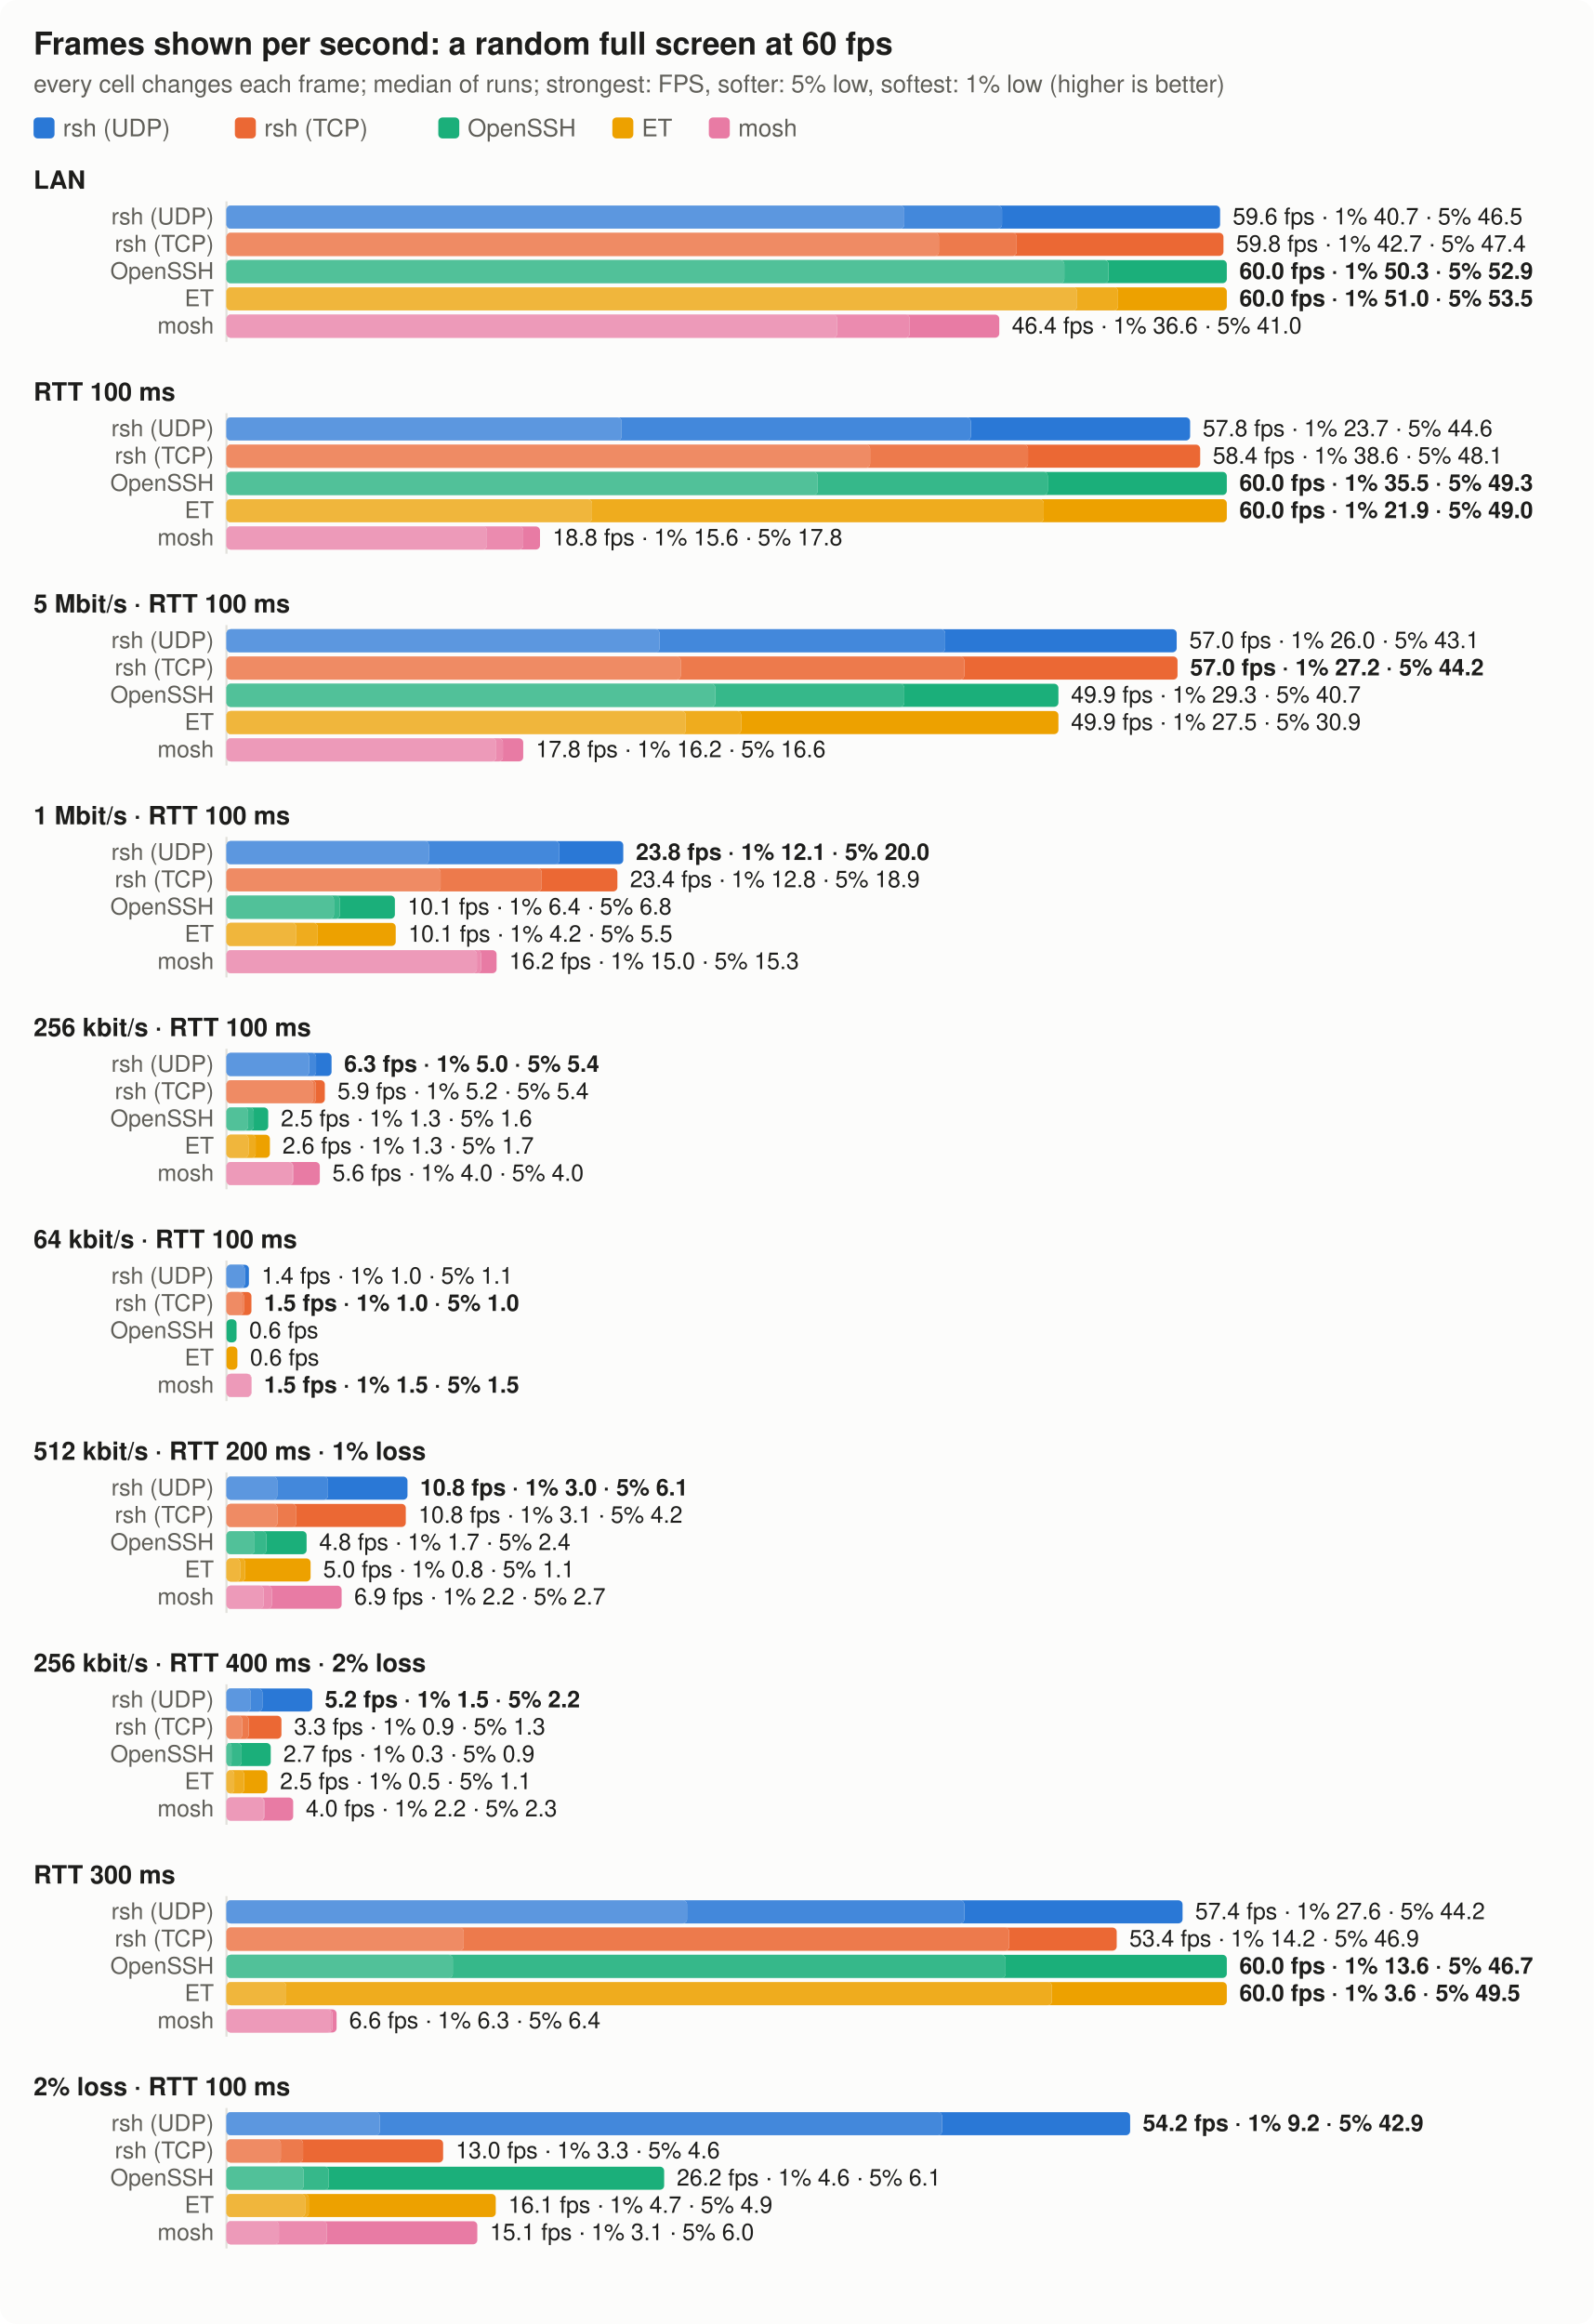
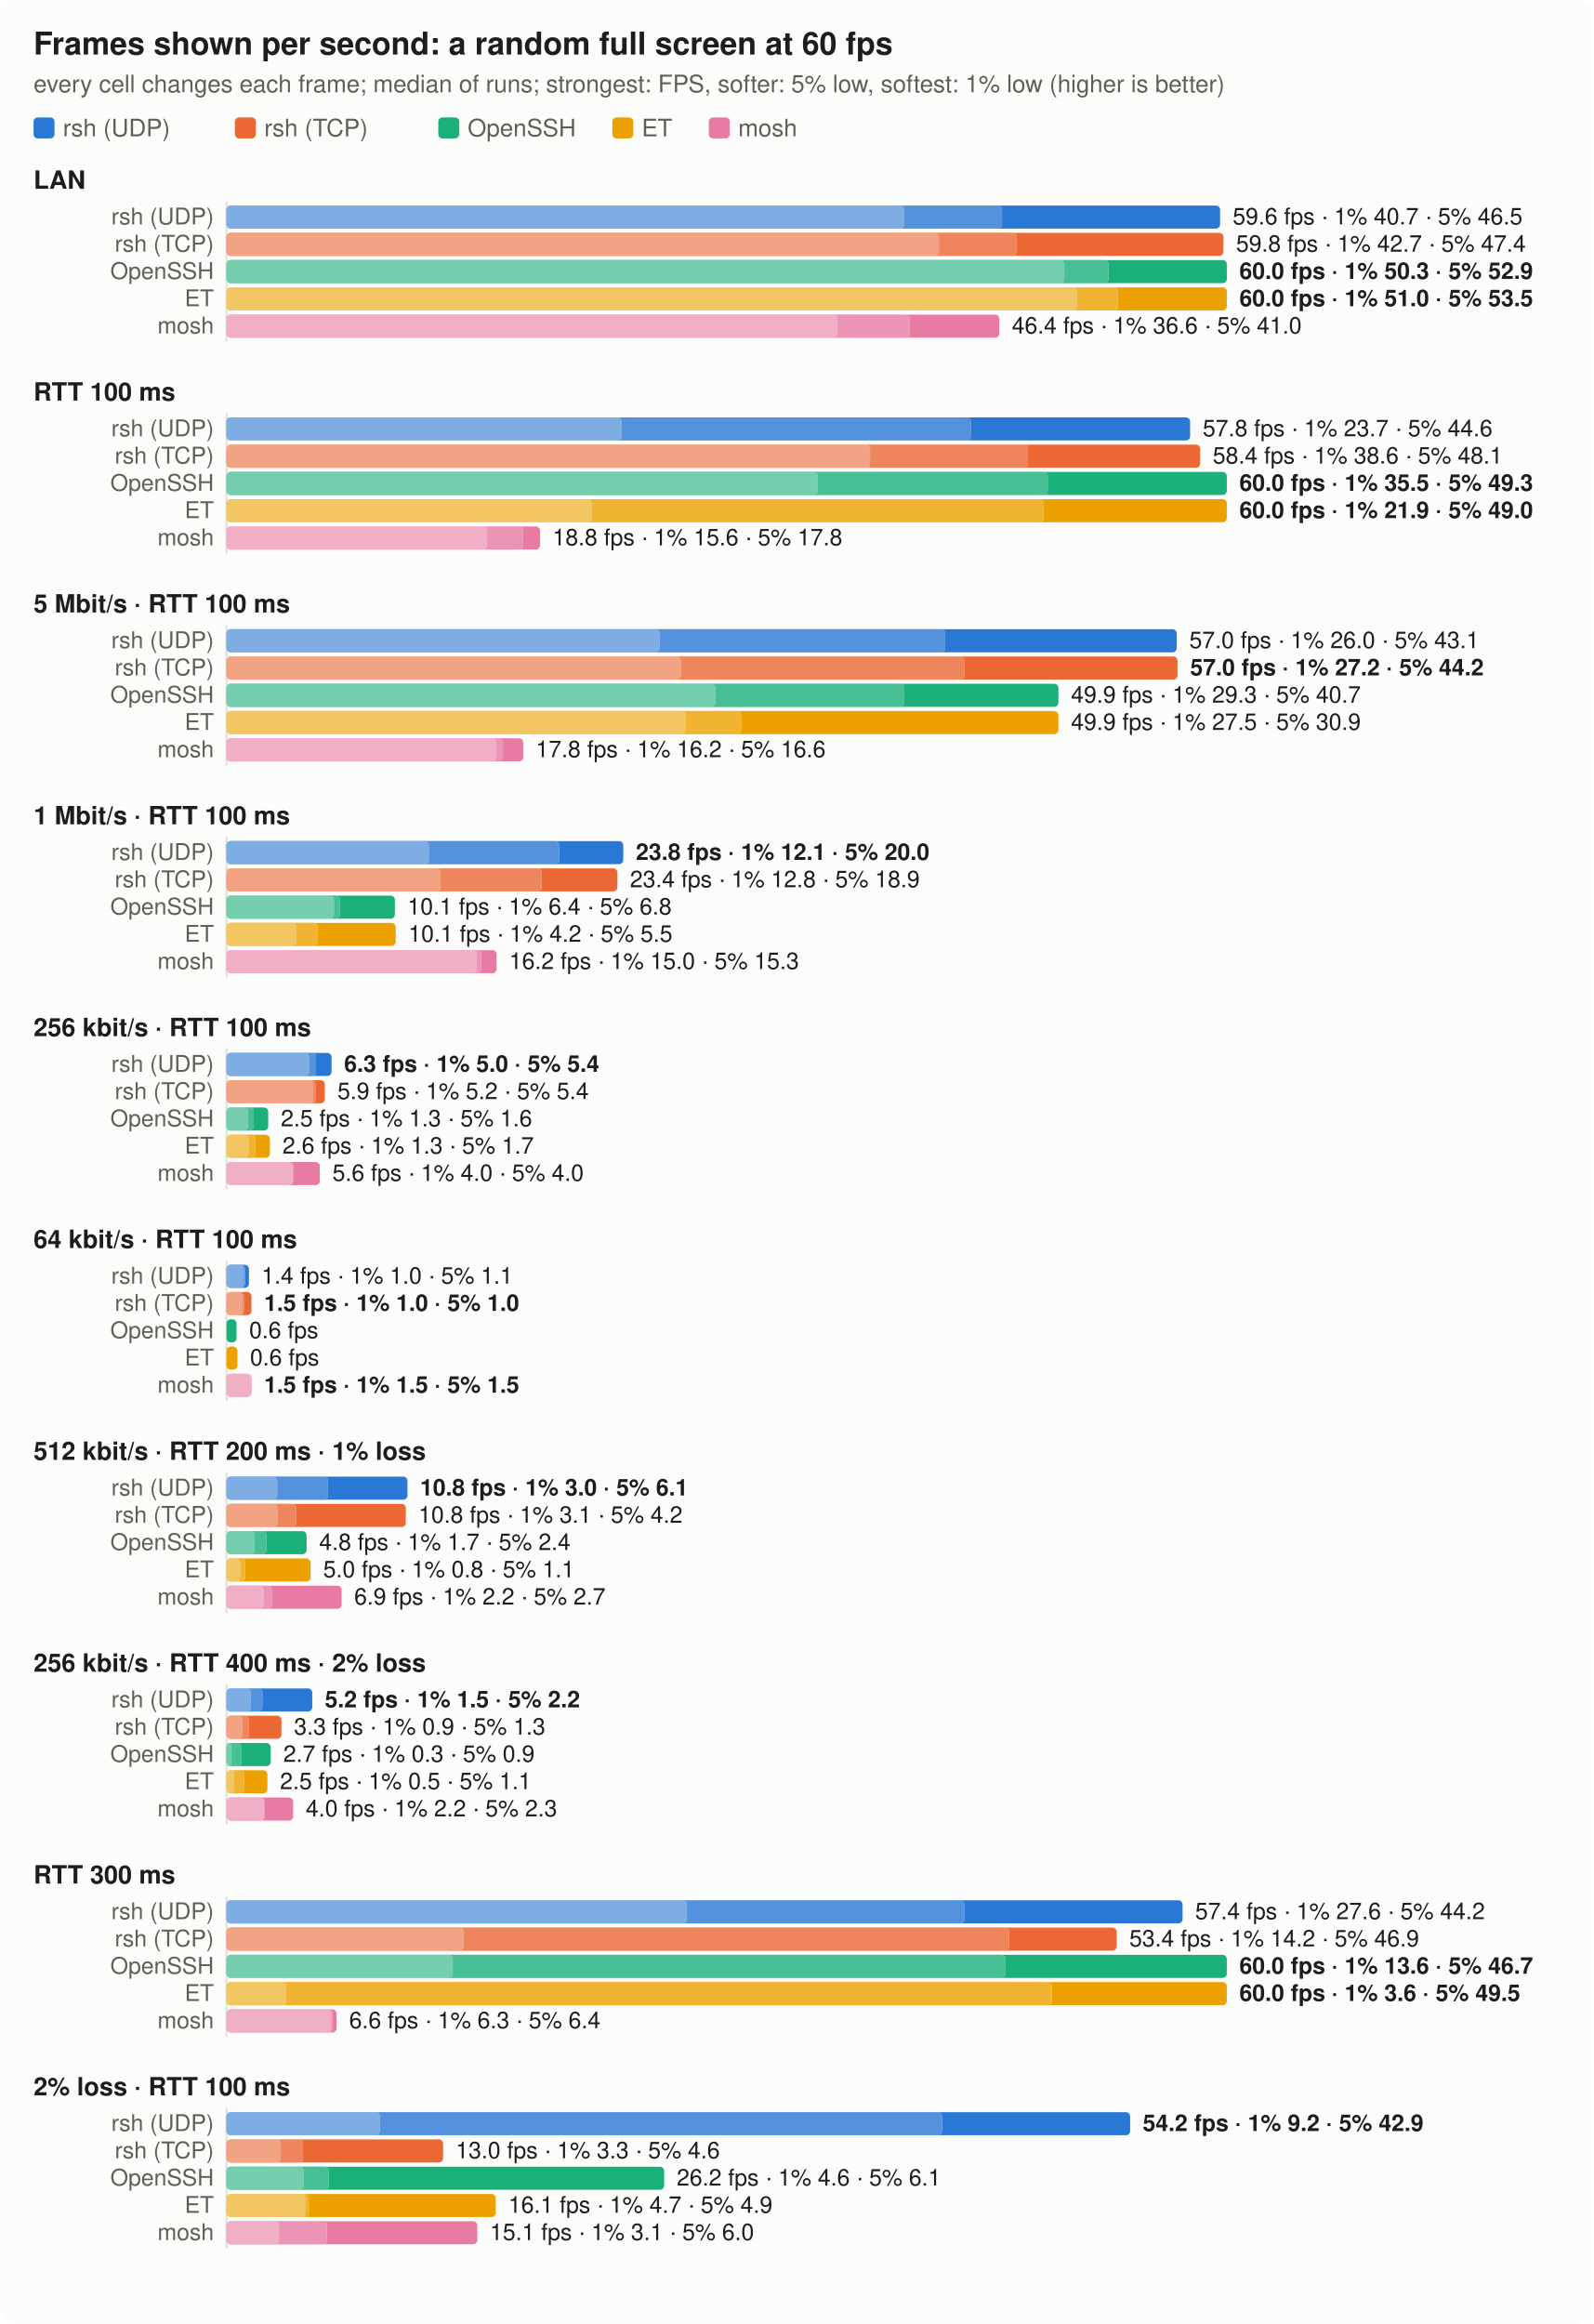
<svg xmlns="http://www.w3.org/2000/svg" width="760" height="1108" viewBox="0 0 760 1108" role="img" aria-label="Frames shown per second: a random full screen at 60 fps">
  <style>svg{font-family:-apple-system,BlinkMacSystemFont,'Segoe UI',Helvetica,Arial,sans-serif}.bg{fill:#fcfcfb}.t1{fill:#1d1d1b}.t2{fill:#5f5e58}.axis{stroke:#e2e1dc}.s-rsh{fill:#2a78d6}.s-rsh_tcp{fill:#eb6834}.s-ssh{fill:#1baf7a}.s-et{fill:#eda100}.s-mosh{fill:#e87ba4}@media (prefers-color-scheme:dark){.bg{fill:#1a1a19}.t1{fill:#f0efec}.t2{fill:#c3c2b7}.axis{stroke:#3a3a37}.s-rsh{fill:#3987e5}.s-rsh_tcp{fill:#d95926}.s-ssh{fill:#199e70}.s-et{fill:#c98500}.s-mosh{fill:#d55181}}</style>
  <rect class="bg" width="100%" height="100%" rx="8" />
  <text class="t1" x="16" y="26" font-size="15" font-weight="600">Frames shown per second: a random full screen at 60 fps</text>
  <text class="t2" x="16" y="44" font-size="11.5">every cell changes each frame; median of runs; strongest: FPS, softer: 5% low, softest: 1% low (higher is better)</text>
  <rect class="s-rsh" x="16" y="56" width="10" height="10" rx="2" />
  <text class="t2" x="30" y="65" font-size="11.5">rsh (UDP)</text>
  <rect class="s-rsh_tcp" x="112" y="56" width="10" height="10" rx="2" />
  <text class="t2" x="126" y="65" font-size="11.5">rsh (TCP)</text>
  <rect class="s-ssh" x="209" y="56" width="10" height="10" rx="2" />
  <text class="t2" x="223" y="65" font-size="11.5">OpenSSH</text>
  <rect class="s-et" x="292" y="56" width="10" height="10" rx="2" />
  <text class="t2" x="306" y="65" font-size="11.5">ET</text>
  <rect class="s-mosh" x="338" y="56" width="10" height="10" rx="2" />
  <text class="t2" x="352" y="65" font-size="11.5">mosh</text>
  <text class="t1" x="16" y="90" font-size="12" font-weight="600">LAN</text>
  <line class="axis" x1="108" y1="96" x2="108" y2="163" stroke-width="1" />
  <text class="t2" x="102" y="107" font-size="11" text-anchor="end">rsh (UDP)</text>
  <rect class="s-rsh" x="108" y="98" width="473.8" height="11" rx="2" />
  <rect class="bg" x="108" y="98" width="369.8" height="11" rx="2" />
-   <rect class="s-rsh" x="108" y="98" width="369.8" height="11" rx="2" opacity="0.88" />
+   <rect class="s-rsh" x="108" y="98" width="369.8" height="11" rx="2" opacity="0.8" />
  <rect class="bg" x="108" y="98" width="323.2" height="11" rx="2" />
-   <rect class="s-rsh" x="108" y="98" width="323.2" height="11" rx="2" opacity="0.76" />
+   <rect class="s-rsh" x="108" y="98" width="323.2" height="11" rx="2" opacity="0.6" />
  <text class="t1" x="587.8" y="107" font-size="11">59.6 fps · 1% 40.7 · 5% 46.5</text>
  <text class="t2" x="102" y="120" font-size="11" text-anchor="end">rsh (TCP)</text>
  <rect class="s-rsh_tcp" x="108" y="111" width="475.4" height="11" rx="2" />
  <rect class="bg" x="108" y="111" width="376.8" height="11" rx="2" />
-   <rect class="s-rsh_tcp" x="108" y="111" width="376.8" height="11" rx="2" opacity="0.88" />
+   <rect class="s-rsh_tcp" x="108" y="111" width="376.8" height="11" rx="2" opacity="0.8" />
  <rect class="bg" x="108" y="111" width="339.7" height="11" rx="2" />
-   <rect class="s-rsh_tcp" x="108" y="111" width="339.7" height="11" rx="2" opacity="0.76" />
+   <rect class="s-rsh_tcp" x="108" y="111" width="339.7" height="11" rx="2" opacity="0.6" />
  <text class="t1" x="589.4" y="120" font-size="11">59.8 fps · 1% 42.7 · 5% 47.4</text>
  <text class="t2" x="102" y="133" font-size="11" text-anchor="end">OpenSSH</text>
  <rect class="s-ssh" x="108" y="124" width="477.0" height="11" rx="2" />
  <rect class="bg" x="108" y="124" width="420.6" height="11" rx="2" />
-   <rect class="s-ssh" x="108" y="124" width="420.6" height="11" rx="2" opacity="0.88" />
+   <rect class="s-ssh" x="108" y="124" width="420.6" height="11" rx="2" opacity="0.8" />
  <rect class="bg" x="108" y="124" width="399.5" height="11" rx="2" />
-   <rect class="s-ssh" x="108" y="124" width="399.5" height="11" rx="2" opacity="0.76" />
+   <rect class="s-ssh" x="108" y="124" width="399.5" height="11" rx="2" opacity="0.6" />
  <text class="t1" x="591.0" y="133" font-size="11" font-weight="600">60.0 fps · 1% 50.3 · 5% 52.9</text>
  <text class="t2" x="102" y="146" font-size="11" text-anchor="end">ET</text>
  <rect class="s-et" x="108" y="137" width="477.0" height="11" rx="2" />
  <rect class="bg" x="108" y="137" width="425.1" height="11" rx="2" />
-   <rect class="s-et" x="108" y="137" width="425.1" height="11" rx="2" opacity="0.88" />
+   <rect class="s-et" x="108" y="137" width="425.1" height="11" rx="2" opacity="0.8" />
  <rect class="bg" x="108" y="137" width="405.6" height="11" rx="2" />
-   <rect class="s-et" x="108" y="137" width="405.6" height="11" rx="2" opacity="0.76" />
+   <rect class="s-et" x="108" y="137" width="405.6" height="11" rx="2" opacity="0.6" />
  <text class="t1" x="591.0" y="146" font-size="11" font-weight="600">60.0 fps · 1% 51.0 · 5% 53.5</text>
  <text class="t2" x="102" y="159" font-size="11" text-anchor="end">mosh</text>
  <rect class="s-mosh" x="108" y="150" width="368.5" height="11" rx="2" />
  <rect class="bg" x="108" y="150" width="325.8" height="11" rx="2" />
-   <rect class="s-mosh" x="108" y="150" width="325.8" height="11" rx="2" opacity="0.88" />
+   <rect class="s-mosh" x="108" y="150" width="325.8" height="11" rx="2" opacity="0.8" />
  <rect class="bg" x="108" y="150" width="291.2" height="11" rx="2" />
-   <rect class="s-mosh" x="108" y="150" width="291.2" height="11" rx="2" opacity="0.76" />
+   <rect class="s-mosh" x="108" y="150" width="291.2" height="11" rx="2" opacity="0.6" />
  <text class="t1" x="482.5" y="159" font-size="11">46.4 fps · 1% 36.6 · 5% 41.0</text>
  <text class="t1" x="16" y="191" font-size="12" font-weight="600">RTT 100 ms</text>
  <line class="axis" x1="108" y1="197" x2="108" y2="264" stroke-width="1" />
  <text class="t2" x="102" y="208" font-size="11" text-anchor="end">rsh (UDP)</text>
  <rect class="s-rsh" x="108" y="199" width="459.5" height="11" rx="2" />
  <rect class="bg" x="108" y="199" width="354.9" height="11" rx="2" />
-   <rect class="s-rsh" x="108" y="199" width="354.9" height="11" rx="2" opacity="0.88" />
+   <rect class="s-rsh" x="108" y="199" width="354.9" height="11" rx="2" opacity="0.8" />
  <rect class="bg" x="108" y="199" width="188.4" height="11" rx="2" />
-   <rect class="s-rsh" x="108" y="199" width="188.4" height="11" rx="2" opacity="0.76" />
+   <rect class="s-rsh" x="108" y="199" width="188.4" height="11" rx="2" opacity="0.6" />
  <text class="t1" x="573.5" y="208" font-size="11">57.8 fps · 1% 23.7 · 5% 44.6</text>
  <text class="t2" x="102" y="221" font-size="11" text-anchor="end">rsh (TCP)</text>
  <rect class="s-rsh_tcp" x="108" y="212" width="464.3" height="11" rx="2" />
  <rect class="bg" x="108" y="212" width="382.2" height="11" rx="2" />
-   <rect class="s-rsh_tcp" x="108" y="212" width="382.2" height="11" rx="2" opacity="0.88" />
+   <rect class="s-rsh_tcp" x="108" y="212" width="382.2" height="11" rx="2" opacity="0.8" />
  <rect class="bg" x="108" y="212" width="306.9" height="11" rx="2" />
-   <rect class="s-rsh_tcp" x="108" y="212" width="306.9" height="11" rx="2" opacity="0.76" />
+   <rect class="s-rsh_tcp" x="108" y="212" width="306.9" height="11" rx="2" opacity="0.6" />
  <text class="t1" x="578.3" y="221" font-size="11">58.4 fps · 1% 38.6 · 5% 48.1</text>
  <text class="t2" x="102" y="234" font-size="11" text-anchor="end">OpenSSH</text>
  <rect class="s-ssh" x="108" y="225" width="477.0" height="11" rx="2" />
  <rect class="bg" x="108" y="225" width="391.6" height="11" rx="2" />
-   <rect class="s-ssh" x="108" y="225" width="391.6" height="11" rx="2" opacity="0.88" />
+   <rect class="s-ssh" x="108" y="225" width="391.6" height="11" rx="2" opacity="0.8" />
  <rect class="bg" x="108" y="225" width="281.9" height="11" rx="2" />
-   <rect class="s-ssh" x="108" y="225" width="281.9" height="11" rx="2" opacity="0.76" />
+   <rect class="s-ssh" x="108" y="225" width="281.9" height="11" rx="2" opacity="0.6" />
  <text class="t1" x="591.0" y="234" font-size="11" font-weight="600">60.0 fps · 1% 35.5 · 5% 49.3</text>
  <text class="t2" x="102" y="247" font-size="11" text-anchor="end">ET</text>
  <rect class="s-et" x="108" y="238" width="477.0" height="11" rx="2" />
  <rect class="bg" x="108" y="238" width="389.7" height="11" rx="2" />
-   <rect class="s-et" x="108" y="238" width="389.7" height="11" rx="2" opacity="0.88" />
+   <rect class="s-et" x="108" y="238" width="389.7" height="11" rx="2" opacity="0.8" />
  <rect class="bg" x="108" y="238" width="174.3" height="11" rx="2" />
-   <rect class="s-et" x="108" y="238" width="174.3" height="11" rx="2" opacity="0.76" />
+   <rect class="s-et" x="108" y="238" width="174.3" height="11" rx="2" opacity="0.6" />
  <text class="t1" x="591.0" y="247" font-size="11" font-weight="600">60.0 fps · 1% 21.9 · 5% 49.0</text>
  <text class="t2" x="102" y="260" font-size="11" text-anchor="end">mosh</text>
  <rect class="s-mosh" x="108" y="251" width="149.5" height="11" rx="2" />
  <rect class="bg" x="108" y="251" width="141.5" height="11" rx="2" />
-   <rect class="s-mosh" x="108" y="251" width="141.5" height="11" rx="2" opacity="0.88" />
+   <rect class="s-mosh" x="108" y="251" width="141.5" height="11" rx="2" opacity="0.8" />
  <rect class="bg" x="108" y="251" width="124.2" height="11" rx="2" />
-   <rect class="s-mosh" x="108" y="251" width="124.2" height="11" rx="2" opacity="0.76" />
+   <rect class="s-mosh" x="108" y="251" width="124.2" height="11" rx="2" opacity="0.6" />
  <text class="t1" x="263.5" y="260" font-size="11">18.8 fps · 1% 15.6 · 5% 17.8</text>
  <text class="t1" x="16" y="292" font-size="12" font-weight="600">5 Mbit/s · RTT 100 ms</text>
  <line class="axis" x1="108" y1="298" x2="108" y2="365" stroke-width="1" />
  <text class="t2" x="102" y="309" font-size="11" text-anchor="end">rsh (UDP)</text>
  <rect class="s-rsh" x="108" y="300" width="453.1" height="11" rx="2" />
  <rect class="bg" x="108" y="300" width="342.7" height="11" rx="2" />
-   <rect class="s-rsh" x="108" y="300" width="342.7" height="11" rx="2" opacity="0.88" />
+   <rect class="s-rsh" x="108" y="300" width="342.7" height="11" rx="2" opacity="0.8" />
  <rect class="bg" x="108" y="300" width="206.5" height="11" rx="2" />
-   <rect class="s-rsh" x="108" y="300" width="206.5" height="11" rx="2" opacity="0.76" />
+   <rect class="s-rsh" x="108" y="300" width="206.5" height="11" rx="2" opacity="0.6" />
  <text class="t1" x="567.1" y="309" font-size="11">57.0 fps · 1% 26.0 · 5% 43.1</text>
  <text class="t2" x="102" y="322" font-size="11" text-anchor="end">rsh (TCP)</text>
  <rect class="s-rsh_tcp" x="108" y="313" width="453.5" height="11" rx="2" />
  <rect class="bg" x="108" y="313" width="351.8" height="11" rx="2" />
-   <rect class="s-rsh_tcp" x="108" y="313" width="351.8" height="11" rx="2" opacity="0.88" />
+   <rect class="s-rsh_tcp" x="108" y="313" width="351.8" height="11" rx="2" opacity="0.8" />
  <rect class="bg" x="108" y="313" width="216.6" height="11" rx="2" />
-   <rect class="s-rsh_tcp" x="108" y="313" width="216.6" height="11" rx="2" opacity="0.76" />
+   <rect class="s-rsh_tcp" x="108" y="313" width="216.6" height="11" rx="2" opacity="0.6" />
  <text class="t1" x="567.5" y="322" font-size="11" font-weight="600">57.0 fps · 1% 27.2 · 5% 44.2</text>
  <text class="t2" x="102" y="335" font-size="11" text-anchor="end">OpenSSH</text>
  <rect class="s-ssh" x="108" y="326" width="396.7" height="11" rx="2" />
  <rect class="bg" x="108" y="326" width="323.2" height="11" rx="2" />
-   <rect class="s-ssh" x="108" y="326" width="323.2" height="11" rx="2" opacity="0.88" />
+   <rect class="s-ssh" x="108" y="326" width="323.2" height="11" rx="2" opacity="0.8" />
  <rect class="bg" x="108" y="326" width="233.1" height="11" rx="2" />
-   <rect class="s-ssh" x="108" y="326" width="233.1" height="11" rx="2" opacity="0.76" />
+   <rect class="s-ssh" x="108" y="326" width="233.1" height="11" rx="2" opacity="0.6" />
  <text class="t1" x="510.7" y="335" font-size="11">49.9 fps · 1% 29.3 · 5% 40.7</text>
  <text class="t2" x="102" y="348" font-size="11" text-anchor="end">ET</text>
  <rect class="s-et" x="108" y="339" width="396.7" height="11" rx="2" />
  <rect class="bg" x="108" y="339" width="245.4" height="11" rx="2" />
-   <rect class="s-et" x="108" y="339" width="245.4" height="11" rx="2" opacity="0.88" />
+   <rect class="s-et" x="108" y="339" width="245.4" height="11" rx="2" opacity="0.8" />
  <rect class="bg" x="108" y="339" width="219.0" height="11" rx="2" />
-   <rect class="s-et" x="108" y="339" width="219.0" height="11" rx="2" opacity="0.76" />
+   <rect class="s-et" x="108" y="339" width="219.0" height="11" rx="2" opacity="0.6" />
  <text class="t1" x="510.7" y="348" font-size="11">49.9 fps · 1% 27.5 · 5% 30.9</text>
  <text class="t2" x="102" y="361" font-size="11" text-anchor="end">mosh</text>
  <rect class="s-mosh" x="108" y="352" width="141.5" height="11" rx="2" />
  <rect class="bg" x="108" y="352" width="131.8" height="11" rx="2" />
-   <rect class="s-mosh" x="108" y="352" width="131.8" height="11" rx="2" opacity="0.88" />
+   <rect class="s-mosh" x="108" y="352" width="131.8" height="11" rx="2" opacity="0.8" />
  <rect class="bg" x="108" y="352" width="128.6" height="11" rx="2" />
-   <rect class="s-mosh" x="108" y="352" width="128.6" height="11" rx="2" opacity="0.76" />
+   <rect class="s-mosh" x="108" y="352" width="128.6" height="11" rx="2" opacity="0.6" />
  <text class="t1" x="255.5" y="361" font-size="11">17.8 fps · 1% 16.2 · 5% 16.6</text>
  <text class="t1" x="16" y="393" font-size="12" font-weight="600">1 Mbit/s · RTT 100 ms</text>
  <line class="axis" x1="108" y1="399" x2="108" y2="466" stroke-width="1" />
  <text class="t2" x="102" y="410" font-size="11" text-anchor="end">rsh (UDP)</text>
  <rect class="s-rsh" x="108" y="401" width="189.2" height="11" rx="2" />
  <rect class="bg" x="108" y="401" width="158.7" height="11" rx="2" />
-   <rect class="s-rsh" x="108" y="401" width="158.7" height="11" rx="2" opacity="0.88" />
+   <rect class="s-rsh" x="108" y="401" width="158.7" height="11" rx="2" opacity="0.8" />
  <rect class="bg" x="108" y="401" width="96.5" height="11" rx="2" />
-   <rect class="s-rsh" x="108" y="401" width="96.5" height="11" rx="2" opacity="0.76" />
+   <rect class="s-rsh" x="108" y="401" width="96.5" height="11" rx="2" opacity="0.6" />
  <text class="t1" x="303.2" y="410" font-size="11" font-weight="600">23.8 fps · 1% 12.1 · 5% 20.0</text>
  <text class="t2" x="102" y="423" font-size="11" text-anchor="end">rsh (TCP)</text>
  <rect class="s-rsh_tcp" x="108" y="414" width="186.4" height="11" rx="2" />
  <rect class="bg" x="108" y="414" width="150.3" height="11" rx="2" />
-   <rect class="s-rsh_tcp" x="108" y="414" width="150.3" height="11" rx="2" opacity="0.88" />
+   <rect class="s-rsh_tcp" x="108" y="414" width="150.3" height="11" rx="2" opacity="0.8" />
  <rect class="bg" x="108" y="414" width="102.1" height="11" rx="2" />
-   <rect class="s-rsh_tcp" x="108" y="414" width="102.1" height="11" rx="2" opacity="0.76" />
+   <rect class="s-rsh_tcp" x="108" y="414" width="102.1" height="11" rx="2" opacity="0.6" />
  <text class="t1" x="300.4" y="423" font-size="11">23.4 fps · 1% 12.8 · 5% 18.9</text>
  <text class="t2" x="102" y="436" font-size="11" text-anchor="end">OpenSSH</text>
  <rect class="s-ssh" x="108" y="427" width="80.3" height="11" rx="2" />
  <rect class="bg" x="108" y="427" width="54.1" height="11" rx="2" />
-   <rect class="s-ssh" x="108" y="427" width="54.1" height="11" rx="2" opacity="0.88" />
+   <rect class="s-ssh" x="108" y="427" width="54.1" height="11" rx="2" opacity="0.8" />
  <rect class="bg" x="108" y="427" width="51.2" height="11" rx="2" />
-   <rect class="s-ssh" x="108" y="427" width="51.2" height="11" rx="2" opacity="0.76" />
+   <rect class="s-ssh" x="108" y="427" width="51.2" height="11" rx="2" opacity="0.6" />
  <text class="t1" x="194.3" y="436" font-size="11">10.1 fps · 1% 6.4 · 5% 6.8</text>
  <text class="t2" x="102" y="449" font-size="11" text-anchor="end">ET</text>
  <rect class="s-et" x="108" y="440" width="80.7" height="11" rx="2" />
  <rect class="bg" x="108" y="440" width="43.5" height="11" rx="2" />
-   <rect class="s-et" x="108" y="440" width="43.5" height="11" rx="2" opacity="0.88" />
+   <rect class="s-et" x="108" y="440" width="43.5" height="11" rx="2" opacity="0.8" />
  <rect class="bg" x="108" y="440" width="33.3" height="11" rx="2" />
-   <rect class="s-et" x="108" y="440" width="33.3" height="11" rx="2" opacity="0.76" />
+   <rect class="s-et" x="108" y="440" width="33.3" height="11" rx="2" opacity="0.6" />
  <text class="t1" x="194.7" y="449" font-size="11">10.1 fps · 1% 4.2 · 5% 5.5</text>
  <text class="t2" x="102" y="462" font-size="11" text-anchor="end">mosh</text>
  <rect class="s-mosh" x="108" y="453" width="128.8" height="11" rx="2" />
  <rect class="bg" x="108" y="453" width="121.4" height="11" rx="2" />
-   <rect class="s-mosh" x="108" y="453" width="121.4" height="11" rx="2" opacity="0.88" />
+   <rect class="s-mosh" x="108" y="453" width="121.4" height="11" rx="2" opacity="0.8" />
  <rect class="bg" x="108" y="453" width="119.4" height="11" rx="2" />
-   <rect class="s-mosh" x="108" y="453" width="119.4" height="11" rx="2" opacity="0.76" />
+   <rect class="s-mosh" x="108" y="453" width="119.4" height="11" rx="2" opacity="0.6" />
  <text class="t1" x="242.8" y="462" font-size="11">16.2 fps · 1% 15.0 · 5% 15.3</text>
  <text class="t1" x="16" y="494" font-size="12" font-weight="600">256 kbit/s · RTT 100 ms</text>
  <line class="axis" x1="108" y1="500" x2="108" y2="567" stroke-width="1" />
  <text class="t2" x="102" y="511" font-size="11" text-anchor="end">rsh (UDP)</text>
  <rect class="s-rsh" x="108" y="502" width="50.1" height="11" rx="2" />
  <rect class="bg" x="108" y="502" width="42.7" height="11" rx="2" />
-   <rect class="s-rsh" x="108" y="502" width="42.7" height="11" rx="2" opacity="0.88" />
+   <rect class="s-rsh" x="108" y="502" width="42.7" height="11" rx="2" opacity="0.8" />
  <rect class="bg" x="108" y="502" width="39.4" height="11" rx="2" />
-   <rect class="s-rsh" x="108" y="502" width="39.4" height="11" rx="2" opacity="0.76" />
+   <rect class="s-rsh" x="108" y="502" width="39.4" height="11" rx="2" opacity="0.6" />
  <text class="t1" x="164.1" y="511" font-size="11" font-weight="600">6.3 fps · 1% 5.0 · 5% 5.4</text>
  <text class="t2" x="102" y="524" font-size="11" text-anchor="end">rsh (TCP)</text>
  <rect class="s-rsh_tcp" x="108" y="515" width="46.9" height="11" rx="2" />
  <rect class="bg" x="108" y="515" width="42.6" height="11" rx="2" />
-   <rect class="s-rsh_tcp" x="108" y="515" width="42.6" height="11" rx="2" opacity="0.88" />
+   <rect class="s-rsh_tcp" x="108" y="515" width="42.6" height="11" rx="2" opacity="0.8" />
  <rect class="bg" x="108" y="515" width="41.4" height="11" rx="2" />
-   <rect class="s-rsh_tcp" x="108" y="515" width="41.4" height="11" rx="2" opacity="0.76" />
+   <rect class="s-rsh_tcp" x="108" y="515" width="41.4" height="11" rx="2" opacity="0.6" />
  <text class="t1" x="160.9" y="524" font-size="11">5.9 fps · 1% 5.2 · 5% 5.4</text>
  <text class="t2" x="102" y="537" font-size="11" text-anchor="end">OpenSSH</text>
  <rect class="s-ssh" x="108" y="528" width="19.9" height="11" rx="2" />
  <rect class="bg" x="108" y="528" width="13.0" height="11" rx="2" />
-   <rect class="s-ssh" x="108" y="528" width="13.0" height="11" rx="2" opacity="0.88" />
+   <rect class="s-ssh" x="108" y="528" width="13.0" height="11" rx="2" opacity="0.8" />
  <rect class="bg" x="108" y="528" width="10.3" height="11" rx="2" />
-   <rect class="s-ssh" x="108" y="528" width="10.3" height="11" rx="2" opacity="0.76" />
+   <rect class="s-ssh" x="108" y="528" width="10.3" height="11" rx="2" opacity="0.6" />
  <text class="t1" x="133.9" y="537" font-size="11">2.5 fps · 1% 1.3 · 5% 1.6</text>
  <text class="t2" x="102" y="550" font-size="11" text-anchor="end">ET</text>
  <rect class="s-et" x="108" y="541" width="20.7" height="11" rx="2" />
  <rect class="bg" x="108" y="541" width="13.9" height="11" rx="2" />
-   <rect class="s-et" x="108" y="541" width="13.9" height="11" rx="2" opacity="0.88" />
+   <rect class="s-et" x="108" y="541" width="13.9" height="11" rx="2" opacity="0.8" />
  <rect class="bg" x="108" y="541" width="10.5" height="11" rx="2" />
-   <rect class="s-et" x="108" y="541" width="10.5" height="11" rx="2" opacity="0.76" />
+   <rect class="s-et" x="108" y="541" width="10.5" height="11" rx="2" opacity="0.6" />
  <text class="t1" x="134.7" y="550" font-size="11">2.6 fps · 1% 1.3 · 5% 1.7</text>
  <text class="t2" x="102" y="563" font-size="11" text-anchor="end">mosh</text>
  <rect class="s-mosh" x="108" y="554" width="44.5" height="11" rx="2" />
  <rect class="bg" x="108" y="554" width="31.8" height="11" rx="2" />
-   <rect class="s-mosh" x="108" y="554" width="31.8" height="11" rx="2" opacity="0.88" />
+   <rect class="s-mosh" x="108" y="554" width="31.8" height="11" rx="2" opacity="0.8" />
  <rect class="bg" x="108" y="554" width="31.5" height="11" rx="2" />
-   <rect class="s-mosh" x="108" y="554" width="31.5" height="11" rx="2" opacity="0.76" />
+   <rect class="s-mosh" x="108" y="554" width="31.5" height="11" rx="2" opacity="0.6" />
  <text class="t1" x="158.5" y="563" font-size="11">5.6 fps · 1% 4.0 · 5% 4.0</text>
  <text class="t1" x="16" y="595" font-size="12" font-weight="600">64 kbit/s · RTT 100 ms</text>
  <line class="axis" x1="108" y1="601" x2="108" y2="668" stroke-width="1" />
  <text class="t2" x="102" y="612" font-size="11" text-anchor="end">rsh (UDP)</text>
  <rect class="s-rsh" x="108" y="603" width="10.7" height="11" rx="2" />
  <rect class="bg" x="108" y="603" width="8.8" height="11" rx="2" />
-   <rect class="s-rsh" x="108" y="603" width="8.8" height="11" rx="2" opacity="0.88" />
+   <rect class="s-rsh" x="108" y="603" width="8.8" height="11" rx="2" opacity="0.8" />
  <rect class="bg" x="108" y="603" width="8.2" height="11" rx="2" />
-   <rect class="s-rsh" x="108" y="603" width="8.2" height="11" rx="2" opacity="0.76" />
+   <rect class="s-rsh" x="108" y="603" width="8.2" height="11" rx="2" opacity="0.6" />
  <text class="t1" x="124.7" y="612" font-size="11">1.4 fps · 1% 1.0 · 5% 1.1</text>
  <text class="t2" x="102" y="625" font-size="11" text-anchor="end">rsh (TCP)</text>
  <rect class="s-rsh_tcp" x="108" y="616" width="11.9" height="11" rx="2" />
  <rect class="bg" x="108" y="616" width="8.3" height="11" rx="2" />
-   <rect class="s-rsh_tcp" x="108" y="616" width="8.3" height="11" rx="2" opacity="0.88" />
+   <rect class="s-rsh_tcp" x="108" y="616" width="8.3" height="11" rx="2" opacity="0.8" />
  <rect class="bg" x="108" y="616" width="7.7" height="11" rx="2" />
-   <rect class="s-rsh_tcp" x="108" y="616" width="7.7" height="11" rx="2" opacity="0.76" />
+   <rect class="s-rsh_tcp" x="108" y="616" width="7.7" height="11" rx="2" opacity="0.6" />
  <text class="t1" x="125.9" y="625" font-size="11" font-weight="600">1.5 fps · 1% 1.0 · 5% 1.0</text>
  <text class="t2" x="102" y="638" font-size="11" text-anchor="end">OpenSSH</text>
  <rect class="s-ssh" x="108" y="629" width="4.8" height="11" rx="2" />
  <text class="t1" x="118.8" y="638" font-size="11">0.6 fps</text>
  <text class="t2" x="102" y="651" font-size="11" text-anchor="end">ET</text>
  <rect class="s-et" x="108" y="642" width="5.2" height="11" rx="2" />
  <text class="t1" x="119.2" y="651" font-size="11">0.6 fps</text>
  <text class="t2" x="102" y="664" font-size="11" text-anchor="end">mosh</text>
  <rect class="s-mosh" x="108" y="655" width="11.9" height="11" rx="2" />
  <rect class="bg" x="108" y="655" width="11.7" height="11" rx="2" />
-   <rect class="s-mosh" x="108" y="655" width="11.7" height="11" rx="2" opacity="0.88" />
+   <rect class="s-mosh" x="108" y="655" width="11.7" height="11" rx="2" opacity="0.8" />
  <rect class="bg" x="108" y="655" width="11.7" height="11" rx="2" />
-   <rect class="s-mosh" x="108" y="655" width="11.7" height="11" rx="2" opacity="0.76" />
+   <rect class="s-mosh" x="108" y="655" width="11.7" height="11" rx="2" opacity="0.6" />
  <text class="t1" x="125.9" y="664" font-size="11" font-weight="600">1.5 fps · 1% 1.5 · 5% 1.5</text>
  <text class="t1" x="16" y="696" font-size="12" font-weight="600">512 kbit/s · RTT 200 ms · 1% loss</text>
  <line class="axis" x1="108" y1="702" x2="108" y2="769" stroke-width="1" />
  <text class="t2" x="102" y="713" font-size="11" text-anchor="end">rsh (UDP)</text>
  <rect class="s-rsh" x="108" y="704" width="86.3" height="11" rx="2" />
  <rect class="bg" x="108" y="704" width="48.4" height="11" rx="2" />
-   <rect class="s-rsh" x="108" y="704" width="48.4" height="11" rx="2" opacity="0.88" />
+   <rect class="s-rsh" x="108" y="704" width="48.4" height="11" rx="2" opacity="0.8" />
  <rect class="bg" x="108" y="704" width="24.2" height="11" rx="2" />
-   <rect class="s-rsh" x="108" y="704" width="24.2" height="11" rx="2" opacity="0.76" />
+   <rect class="s-rsh" x="108" y="704" width="24.2" height="11" rx="2" opacity="0.6" />
  <text class="t1" x="200.3" y="713" font-size="11" font-weight="600">10.8 fps · 1% 3.0 · 5% 6.1</text>
  <text class="t2" x="102" y="726" font-size="11" text-anchor="end">rsh (TCP)</text>
  <rect class="s-rsh_tcp" x="108" y="717" width="85.5" height="11" rx="2" />
  <rect class="bg" x="108" y="717" width="33.3" height="11" rx="2" />
-   <rect class="s-rsh_tcp" x="108" y="717" width="33.3" height="11" rx="2" opacity="0.88" />
+   <rect class="s-rsh_tcp" x="108" y="717" width="33.3" height="11" rx="2" opacity="0.8" />
  <rect class="bg" x="108" y="717" width="24.3" height="11" rx="2" />
-   <rect class="s-rsh_tcp" x="108" y="717" width="24.3" height="11" rx="2" opacity="0.76" />
+   <rect class="s-rsh_tcp" x="108" y="717" width="24.3" height="11" rx="2" opacity="0.6" />
  <text class="t1" x="199.5" y="726" font-size="11">10.8 fps · 1% 3.1 · 5% 4.2</text>
  <text class="t2" x="102" y="739" font-size="11" text-anchor="end">OpenSSH</text>
  <rect class="s-ssh" x="108" y="730" width="38.2" height="11" rx="2" />
  <rect class="bg" x="108" y="730" width="19.0" height="11" rx="2" />
-   <rect class="s-ssh" x="108" y="730" width="19.0" height="11" rx="2" opacity="0.88" />
+   <rect class="s-ssh" x="108" y="730" width="19.0" height="11" rx="2" opacity="0.8" />
  <rect class="bg" x="108" y="730" width="13.4" height="11" rx="2" />
-   <rect class="s-ssh" x="108" y="730" width="13.4" height="11" rx="2" opacity="0.76" />
+   <rect class="s-ssh" x="108" y="730" width="13.4" height="11" rx="2" opacity="0.6" />
  <text class="t1" x="152.2" y="739" font-size="11">4.8 fps · 1% 1.7 · 5% 2.4</text>
  <text class="t2" x="102" y="752" font-size="11" text-anchor="end">ET</text>
  <rect class="s-et" x="108" y="743" width="40.1" height="11" rx="2" />
  <rect class="bg" x="108" y="743" width="8.9" height="11" rx="2" />
-   <rect class="s-et" x="108" y="743" width="8.9" height="11" rx="2" opacity="0.88" />
+   <rect class="s-et" x="108" y="743" width="8.9" height="11" rx="2" opacity="0.8" />
  <rect class="bg" x="108" y="743" width="6.5" height="11" rx="2" />
-   <rect class="s-et" x="108" y="743" width="6.5" height="11" rx="2" opacity="0.76" />
+   <rect class="s-et" x="108" y="743" width="6.5" height="11" rx="2" opacity="0.6" />
  <text class="t1" x="154.1" y="752" font-size="11">5.0 fps · 1% 0.8 · 5% 1.1</text>
  <text class="t2" x="102" y="765" font-size="11" text-anchor="end">mosh</text>
  <rect class="s-mosh" x="108" y="756" width="54.9" height="11" rx="2" />
  <rect class="bg" x="108" y="756" width="21.6" height="11" rx="2" />
-   <rect class="s-mosh" x="108" y="756" width="21.6" height="11" rx="2" opacity="0.88" />
+   <rect class="s-mosh" x="108" y="756" width="21.6" height="11" rx="2" opacity="0.8" />
  <rect class="bg" x="108" y="756" width="17.7" height="11" rx="2" />
-   <rect class="s-mosh" x="108" y="756" width="17.7" height="11" rx="2" opacity="0.76" />
+   <rect class="s-mosh" x="108" y="756" width="17.7" height="11" rx="2" opacity="0.6" />
  <text class="t1" x="168.9" y="765" font-size="11">6.9 fps · 1% 2.2 · 5% 2.7</text>
  <text class="t1" x="16" y="797" font-size="12" font-weight="600">256 kbit/s · RTT 400 ms · 2% loss</text>
  <line class="axis" x1="108" y1="803" x2="108" y2="870" stroke-width="1" />
  <text class="t2" x="102" y="814" font-size="11" text-anchor="end">rsh (UDP)</text>
  <rect class="s-rsh" x="108" y="805" width="40.9" height="11" rx="2" />
  <rect class="bg" x="108" y="805" width="17.1" height="11" rx="2" />
-   <rect class="s-rsh" x="108" y="805" width="17.1" height="11" rx="2" opacity="0.88" />
+   <rect class="s-rsh" x="108" y="805" width="17.1" height="11" rx="2" opacity="0.8" />
  <rect class="bg" x="108" y="805" width="11.6" height="11" rx="2" />
-   <rect class="s-rsh" x="108" y="805" width="11.6" height="11" rx="2" opacity="0.76" />
+   <rect class="s-rsh" x="108" y="805" width="11.6" height="11" rx="2" opacity="0.6" />
  <text class="t1" x="154.9" y="814" font-size="11" font-weight="600">5.2 fps · 1% 1.5 · 5% 2.2</text>
  <text class="t2" x="102" y="827" font-size="11" text-anchor="end">rsh (TCP)</text>
  <rect class="s-rsh_tcp" x="108" y="818" width="26.2" height="11" rx="2" />
  <rect class="bg" x="108" y="818" width="10.6" height="11" rx="2" />
-   <rect class="s-rsh_tcp" x="108" y="818" width="10.6" height="11" rx="2" opacity="0.88" />
+   <rect class="s-rsh_tcp" x="108" y="818" width="10.6" height="11" rx="2" opacity="0.8" />
  <rect class="bg" x="108" y="818" width="7.5" height="11" rx="2" />
-   <rect class="s-rsh_tcp" x="108" y="818" width="7.5" height="11" rx="2" opacity="0.76" />
+   <rect class="s-rsh_tcp" x="108" y="818" width="7.5" height="11" rx="2" opacity="0.6" />
  <text class="t1" x="140.2" y="827" font-size="11">3.3 fps · 1% 0.9 · 5% 1.3</text>
  <text class="t2" x="102" y="840" font-size="11" text-anchor="end">OpenSSH</text>
  <rect class="s-ssh" x="108" y="831" width="21.1" height="11" rx="2" />
  <rect class="bg" x="108" y="831" width="7.2" height="11" rx="2" />
-   <rect class="s-ssh" x="108" y="831" width="7.2" height="11" rx="2" opacity="0.88" />
+   <rect class="s-ssh" x="108" y="831" width="7.2" height="11" rx="2" opacity="0.8" />
  <rect class="bg" x="108" y="831" width="2.4" height="11" rx="2" />
-   <rect class="s-ssh" x="108" y="831" width="2.4" height="11" rx="2" opacity="0.76" />
+   <rect class="s-ssh" x="108" y="831" width="2.4" height="11" rx="2" opacity="0.6" />
  <text class="t1" x="135.1" y="840" font-size="11">2.7 fps · 1% 0.3 · 5% 0.9</text>
  <text class="t2" x="102" y="853" font-size="11" text-anchor="end">ET</text>
  <rect class="s-et" x="108" y="844" width="19.5" height="11" rx="2" />
  <rect class="bg" x="108" y="844" width="8.4" height="11" rx="2" />
-   <rect class="s-et" x="108" y="844" width="8.4" height="11" rx="2" opacity="0.88" />
+   <rect class="s-et" x="108" y="844" width="8.4" height="11" rx="2" opacity="0.8" />
  <rect class="bg" x="108" y="844" width="3.7" height="11" rx="2" />
-   <rect class="s-et" x="108" y="844" width="3.7" height="11" rx="2" opacity="0.76" />
+   <rect class="s-et" x="108" y="844" width="3.7" height="11" rx="2" opacity="0.6" />
  <text class="t1" x="133.5" y="853" font-size="11">2.5 fps · 1% 0.5 · 5% 1.1</text>
  <text class="t2" x="102" y="866" font-size="11" text-anchor="end">mosh</text>
  <rect class="s-mosh" x="108" y="857" width="31.8" height="11" rx="2" />
  <rect class="bg" x="108" y="857" width="18.1" height="11" rx="2" />
-   <rect class="s-mosh" x="108" y="857" width="18.1" height="11" rx="2" opacity="0.88" />
+   <rect class="s-mosh" x="108" y="857" width="18.1" height="11" rx="2" opacity="0.8" />
  <rect class="bg" x="108" y="857" width="17.8" height="11" rx="2" />
-   <rect class="s-mosh" x="108" y="857" width="17.8" height="11" rx="2" opacity="0.76" />
+   <rect class="s-mosh" x="108" y="857" width="17.8" height="11" rx="2" opacity="0.6" />
  <text class="t1" x="145.8" y="866" font-size="11">4.0 fps · 1% 2.2 · 5% 2.3</text>
  <text class="t1" x="16" y="898" font-size="12" font-weight="600">RTT 300 ms</text>
  <line class="axis" x1="108" y1="904" x2="108" y2="971" stroke-width="1" />
  <text class="t2" x="102" y="915" font-size="11" text-anchor="end">rsh (UDP)</text>
  <rect class="s-rsh" x="108" y="906" width="455.9" height="11" rx="2" />
  <rect class="bg" x="108" y="906" width="351.8" height="11" rx="2" />
-   <rect class="s-rsh" x="108" y="906" width="351.8" height="11" rx="2" opacity="0.88" />
+   <rect class="s-rsh" x="108" y="906" width="351.8" height="11" rx="2" opacity="0.8" />
  <rect class="bg" x="108" y="906" width="219.6" height="11" rx="2" />
-   <rect class="s-rsh" x="108" y="906" width="219.6" height="11" rx="2" opacity="0.76" />
+   <rect class="s-rsh" x="108" y="906" width="219.6" height="11" rx="2" opacity="0.6" />
  <text class="t1" x="569.9" y="915" font-size="11">57.4 fps · 1% 27.6 · 5% 44.2</text>
  <text class="t2" x="102" y="928" font-size="11" text-anchor="end">rsh (TCP)</text>
  <rect class="s-rsh_tcp" x="108" y="919" width="424.5" height="11" rx="2" />
  <rect class="bg" x="108" y="919" width="373.2" height="11" rx="2" />
-   <rect class="s-rsh_tcp" x="108" y="919" width="373.2" height="11" rx="2" opacity="0.88" />
+   <rect class="s-rsh_tcp" x="108" y="919" width="373.2" height="11" rx="2" opacity="0.8" />
  <rect class="bg" x="108" y="919" width="113.1" height="11" rx="2" />
-   <rect class="s-rsh_tcp" x="108" y="919" width="113.1" height="11" rx="2" opacity="0.76" />
+   <rect class="s-rsh_tcp" x="108" y="919" width="113.1" height="11" rx="2" opacity="0.6" />
  <text class="t1" x="538.5" y="928" font-size="11">53.4 fps · 1% 14.2 · 5% 46.9</text>
  <text class="t2" x="102" y="941" font-size="11" text-anchor="end">OpenSSH</text>
  <rect class="s-ssh" x="108" y="932" width="477.0" height="11" rx="2" />
  <rect class="bg" x="108" y="932" width="371.5" height="11" rx="2" />
-   <rect class="s-ssh" x="108" y="932" width="371.5" height="11" rx="2" opacity="0.88" />
+   <rect class="s-ssh" x="108" y="932" width="371.5" height="11" rx="2" opacity="0.8" />
  <rect class="bg" x="108" y="932" width="107.9" height="11" rx="2" />
-   <rect class="s-ssh" x="108" y="932" width="107.9" height="11" rx="2" opacity="0.76" />
+   <rect class="s-ssh" x="108" y="932" width="107.9" height="11" rx="2" opacity="0.6" />
  <text class="t1" x="591.0" y="941" font-size="11" font-weight="600">60.0 fps · 1% 13.6 · 5% 46.7</text>
  <text class="t2" x="102" y="954" font-size="11" text-anchor="end">ET</text>
  <rect class="s-et" x="108" y="945" width="477.0" height="11" rx="2" />
  <rect class="bg" x="108" y="945" width="393.6" height="11" rx="2" />
-   <rect class="s-et" x="108" y="945" width="393.6" height="11" rx="2" opacity="0.88" />
+   <rect class="s-et" x="108" y="945" width="393.6" height="11" rx="2" opacity="0.8" />
  <rect class="bg" x="108" y="945" width="28.5" height="11" rx="2" />
-   <rect class="s-et" x="108" y="945" width="28.5" height="11" rx="2" opacity="0.76" />
+   <rect class="s-et" x="108" y="945" width="28.5" height="11" rx="2" opacity="0.6" />
  <text class="t1" x="591.0" y="954" font-size="11" font-weight="600">60.0 fps · 1% 3.6 · 5% 49.5</text>
  <text class="t2" x="102" y="967" font-size="11" text-anchor="end">mosh</text>
  <rect class="s-mosh" x="108" y="958" width="52.5" height="11" rx="2" />
  <rect class="bg" x="108" y="958" width="50.5" height="11" rx="2" />
-   <rect class="s-mosh" x="108" y="958" width="50.5" height="11" rx="2" opacity="0.88" />
+   <rect class="s-mosh" x="108" y="958" width="50.5" height="11" rx="2" opacity="0.8" />
  <rect class="bg" x="108" y="958" width="49.8" height="11" rx="2" />
-   <rect class="s-mosh" x="108" y="958" width="49.8" height="11" rx="2" opacity="0.76" />
+   <rect class="s-mosh" x="108" y="958" width="49.8" height="11" rx="2" opacity="0.6" />
  <text class="t1" x="166.5" y="967" font-size="11">6.6 fps · 1% 6.3 · 5% 6.4</text>
  <text class="t1" x="16" y="999" font-size="12" font-weight="600">2% loss · RTT 100 ms</text>
  <line class="axis" x1="108" y1="1005" x2="108" y2="1072" stroke-width="1" />
  <text class="t2" x="102" y="1016" font-size="11" text-anchor="end">rsh (UDP)</text>
  <rect class="s-rsh" x="108" y="1007" width="430.9" height="11" rx="2" />
  <rect class="bg" x="108" y="1007" width="341.2" height="11" rx="2" />
-   <rect class="s-rsh" x="108" y="1007" width="341.2" height="11" rx="2" opacity="0.88" />
+   <rect class="s-rsh" x="108" y="1007" width="341.2" height="11" rx="2" opacity="0.8" />
  <rect class="bg" x="108" y="1007" width="73.1" height="11" rx="2" />
-   <rect class="s-rsh" x="108" y="1007" width="73.1" height="11" rx="2" opacity="0.76" />
+   <rect class="s-rsh" x="108" y="1007" width="73.1" height="11" rx="2" opacity="0.6" />
  <text class="t1" x="544.9" y="1016" font-size="11" font-weight="600">54.2 fps · 1% 9.2 · 5% 42.9</text>
  <text class="t2" x="102" y="1029" font-size="11" text-anchor="end">rsh (TCP)</text>
  <rect class="s-rsh_tcp" x="108" y="1020" width="103.3" height="11" rx="2" />
  <rect class="bg" x="108" y="1020" width="36.5" height="11" rx="2" />
-   <rect class="s-rsh_tcp" x="108" y="1020" width="36.5" height="11" rx="2" opacity="0.88" />
+   <rect class="s-rsh_tcp" x="108" y="1020" width="36.5" height="11" rx="2" opacity="0.8" />
  <rect class="bg" x="108" y="1020" width="25.9" height="11" rx="2" />
-   <rect class="s-rsh_tcp" x="108" y="1020" width="25.9" height="11" rx="2" opacity="0.76" />
+   <rect class="s-rsh_tcp" x="108" y="1020" width="25.9" height="11" rx="2" opacity="0.6" />
  <text class="t1" x="217.3" y="1029" font-size="11">13.0 fps · 1% 3.3 · 5% 4.6</text>
  <text class="t2" x="102" y="1042" font-size="11" text-anchor="end">OpenSSH</text>
  <rect class="s-ssh" x="108" y="1033" width="208.7" height="11" rx="2" />
  <rect class="bg" x="108" y="1033" width="48.8" height="11" rx="2" />
-   <rect class="s-ssh" x="108" y="1033" width="48.8" height="11" rx="2" opacity="0.88" />
+   <rect class="s-ssh" x="108" y="1033" width="48.8" height="11" rx="2" opacity="0.8" />
  <rect class="bg" x="108" y="1033" width="36.8" height="11" rx="2" />
-   <rect class="s-ssh" x="108" y="1033" width="36.8" height="11" rx="2" opacity="0.76" />
+   <rect class="s-ssh" x="108" y="1033" width="36.8" height="11" rx="2" opacity="0.6" />
  <text class="t1" x="322.7" y="1042" font-size="11">26.2 fps · 1% 4.6 · 5% 6.1</text>
  <text class="t2" x="102" y="1055" font-size="11" text-anchor="end">ET</text>
  <rect class="s-et" x="108" y="1046" width="128.4" height="11" rx="2" />
  <rect class="bg" x="108" y="1046" width="39.2" height="11" rx="2" />
-   <rect class="s-et" x="108" y="1046" width="39.2" height="11" rx="2" opacity="0.88" />
+   <rect class="s-et" x="108" y="1046" width="39.2" height="11" rx="2" opacity="0.8" />
  <rect class="bg" x="108" y="1046" width="37.5" height="11" rx="2" />
-   <rect class="s-et" x="108" y="1046" width="37.5" height="11" rx="2" opacity="0.76" />
+   <rect class="s-et" x="108" y="1046" width="37.5" height="11" rx="2" opacity="0.6" />
  <text class="t1" x="242.4" y="1055" font-size="11">16.1 fps · 1% 4.7 · 5% 4.9</text>
  <text class="t2" x="102" y="1068" font-size="11" text-anchor="end">mosh</text>
  <rect class="s-mosh" x="108" y="1059" width="119.6" height="11" rx="2" />
  <rect class="bg" x="108" y="1059" width="47.9" height="11" rx="2" />
-   <rect class="s-mosh" x="108" y="1059" width="47.9" height="11" rx="2" opacity="0.88" />
+   <rect class="s-mosh" x="108" y="1059" width="47.9" height="11" rx="2" opacity="0.8" />
  <rect class="bg" x="108" y="1059" width="25.0" height="11" rx="2" />
-   <rect class="s-mosh" x="108" y="1059" width="25.0" height="11" rx="2" opacity="0.76" />
+   <rect class="s-mosh" x="108" y="1059" width="25.0" height="11" rx="2" opacity="0.6" />
  <text class="t1" x="233.6" y="1068" font-size="11">15.1 fps · 1% 3.1 · 5% 6.0</text>
</svg>
